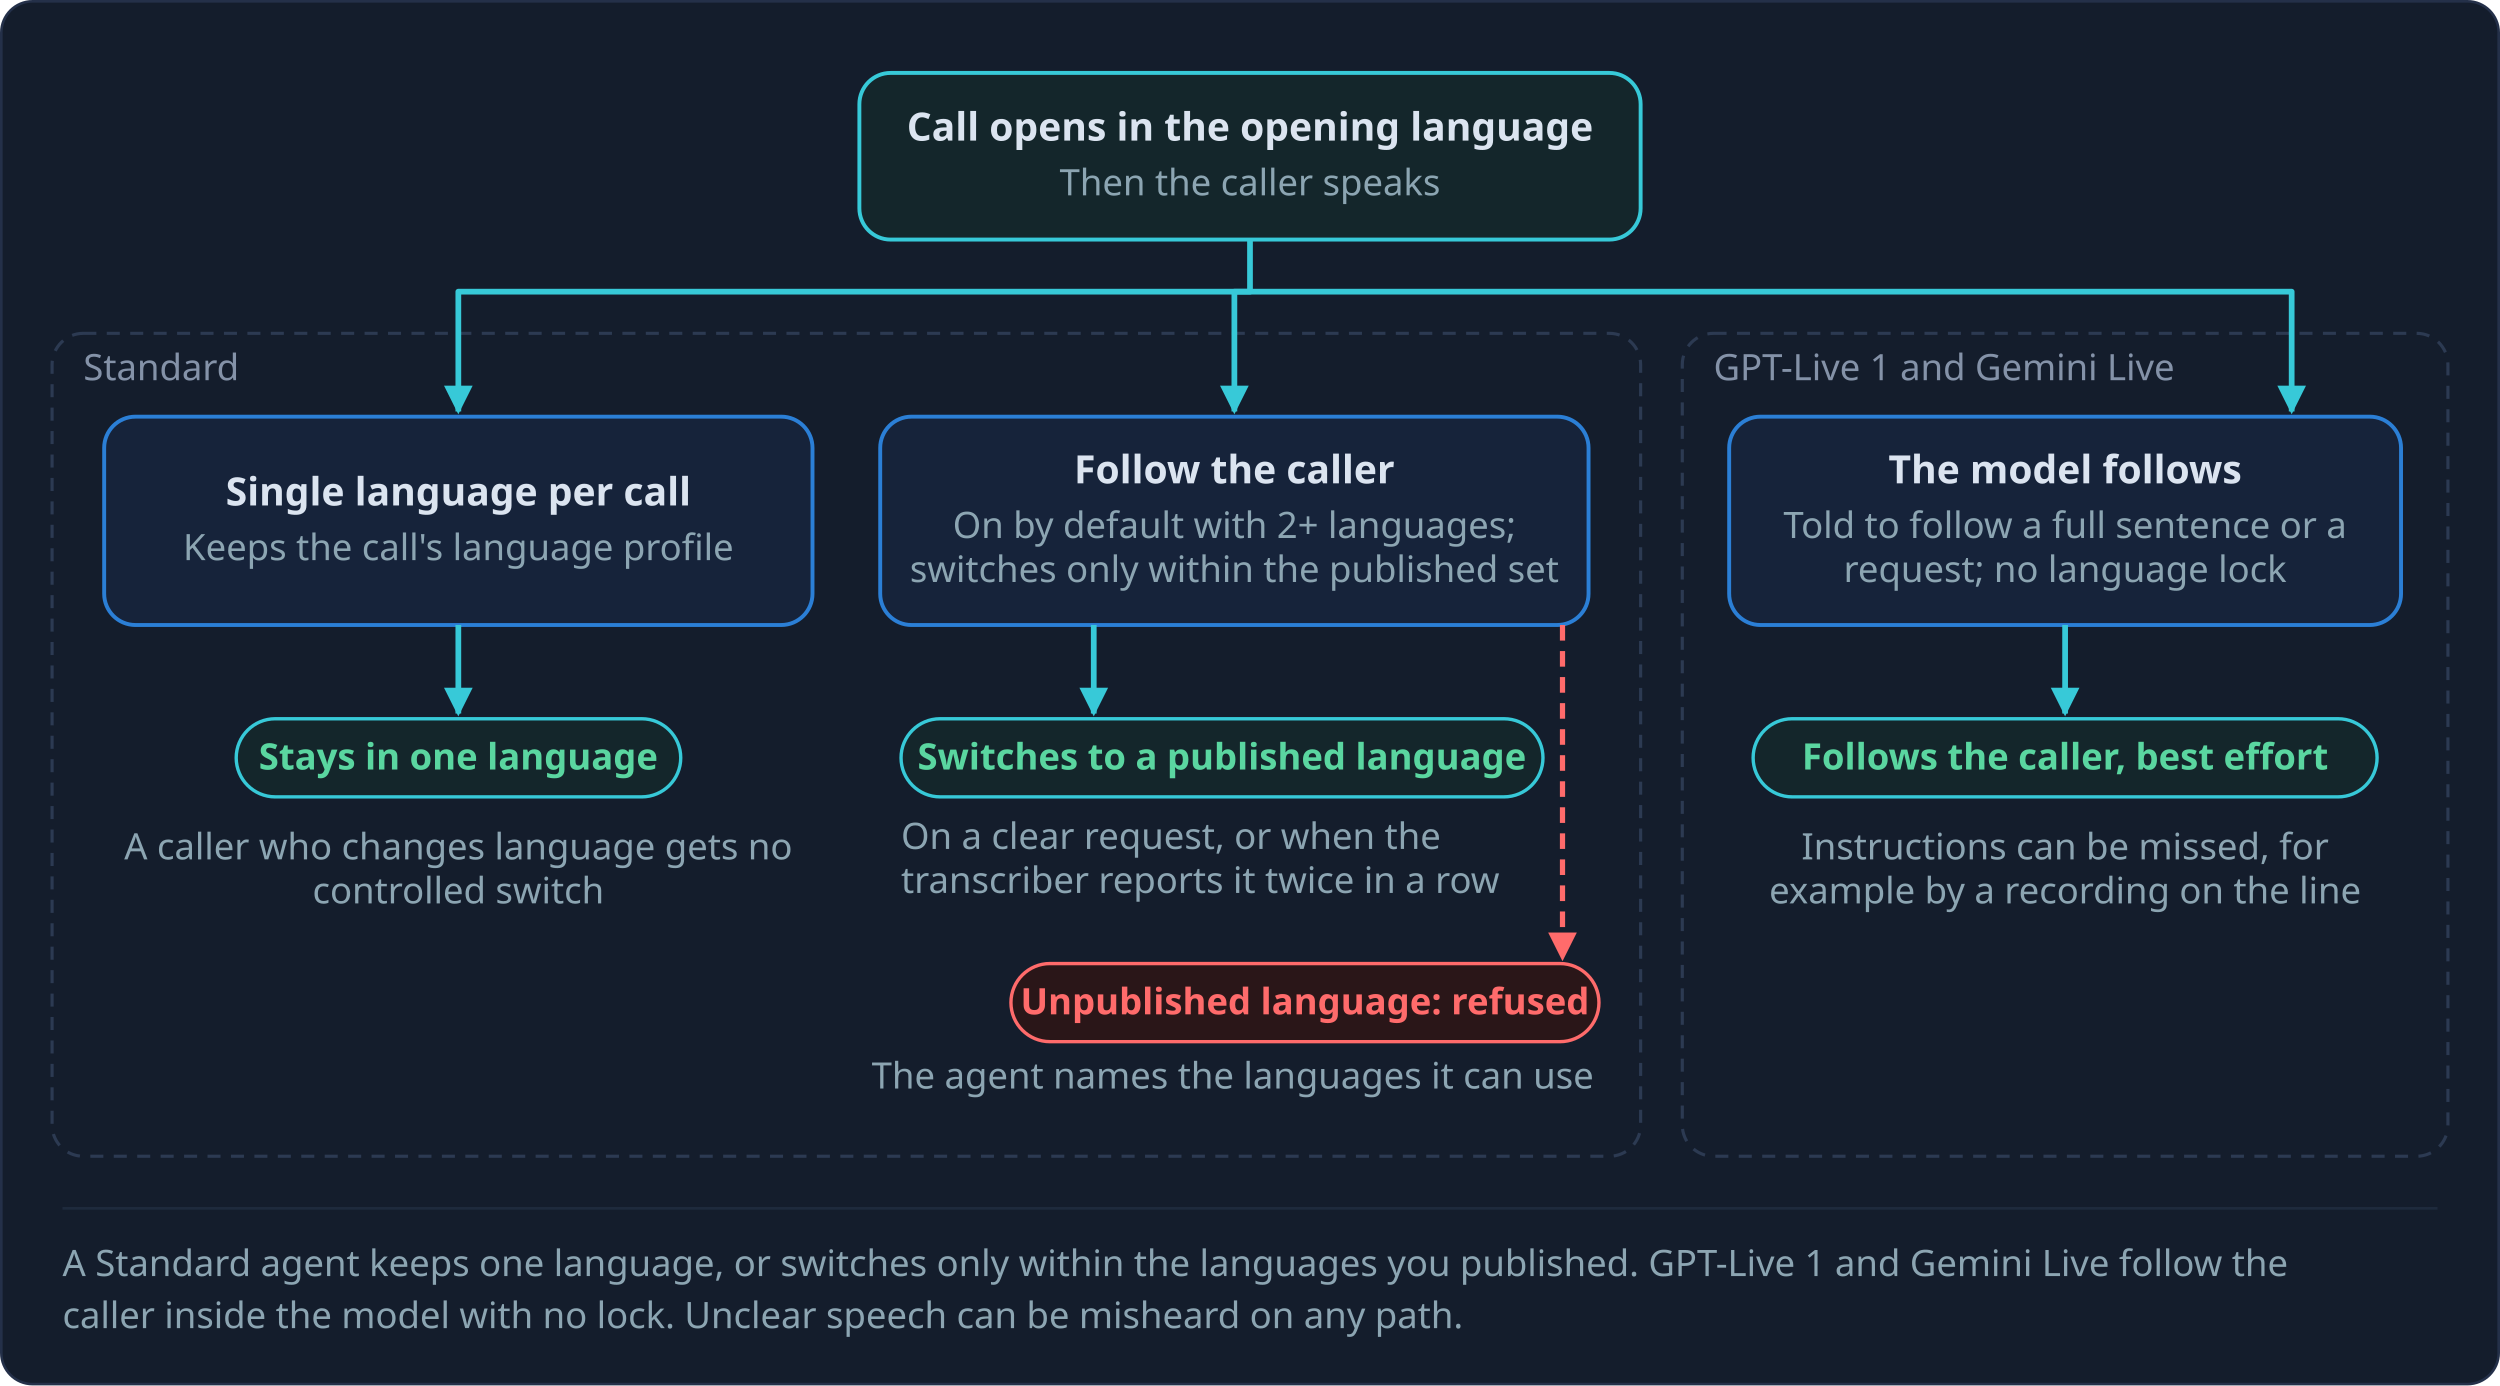
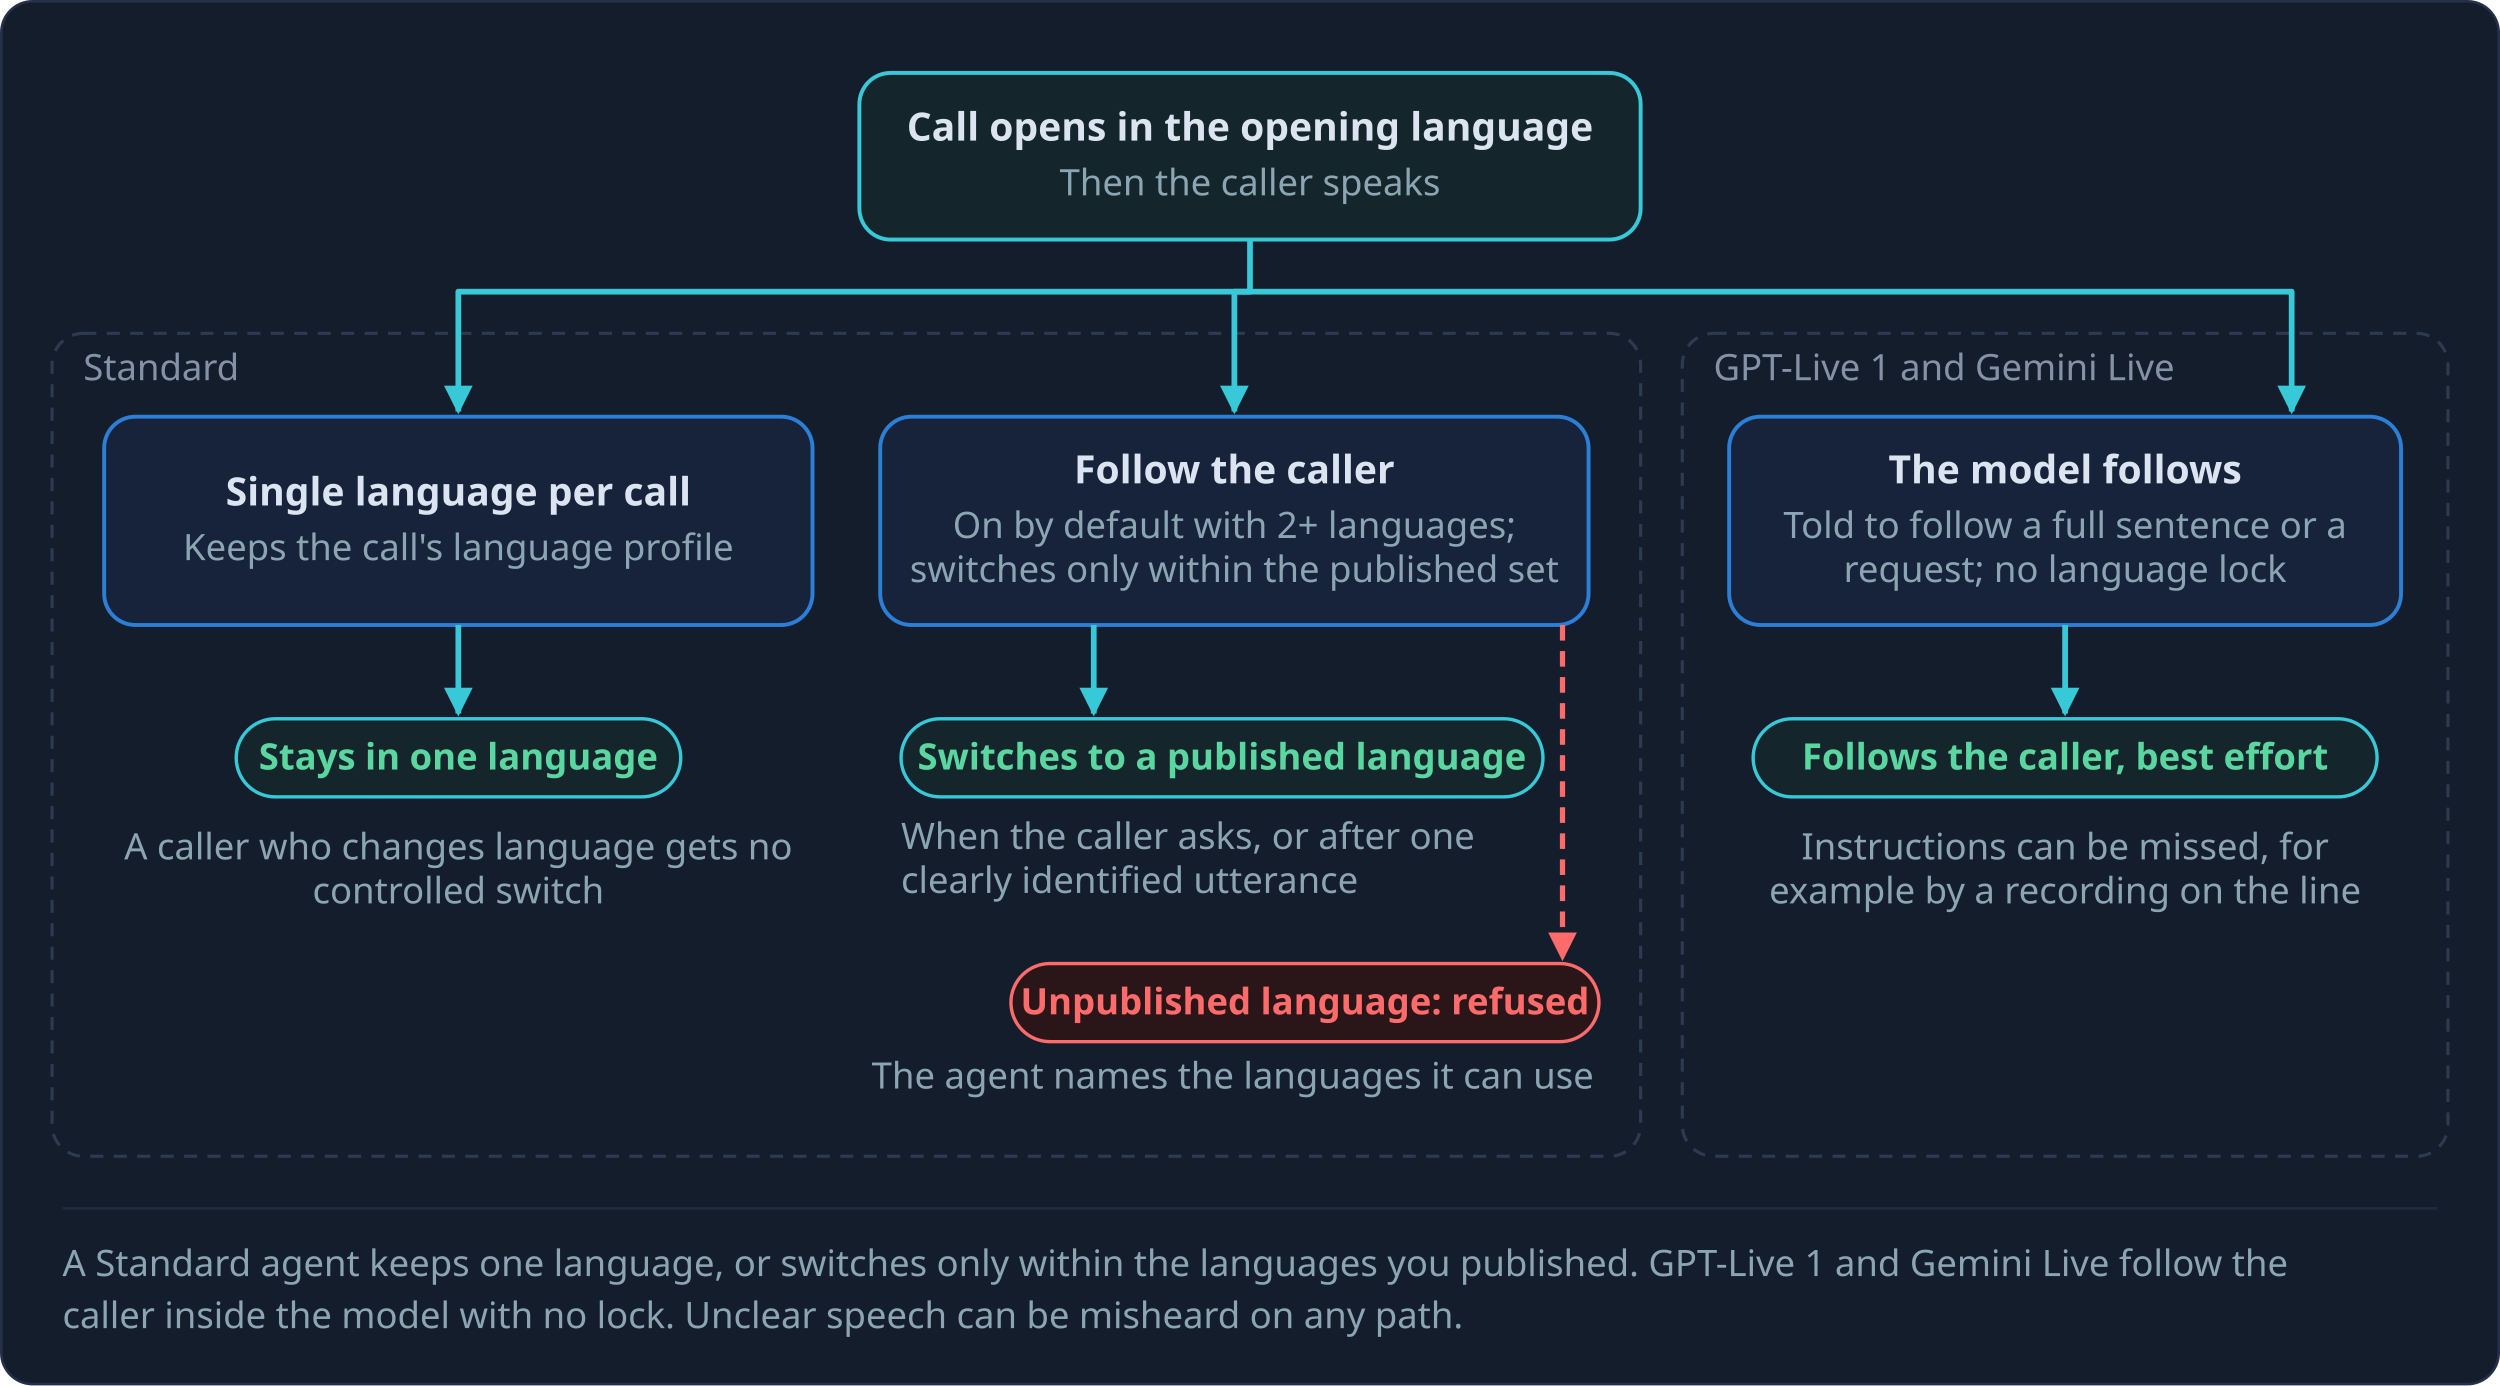
<svg xmlns="http://www.w3.org/2000/svg" width="960" height="532" viewBox="0 0 960 532" role="img" aria-labelledby="t d">
  <defs>
    <marker id="aMain" viewBox="0 0 10 10" refX="9" refY="5" markerWidth="11" markerHeight="11" orient="auto-start-reverse" markerUnits="userSpaceOnUse">
      <path d="M0 0 L10 5 L0 10 Z" fill="#37c9d8" />
    </marker>
    <marker id="aSec" viewBox="0 0 10 10" refX="9" refY="5" markerWidth="9" markerHeight="9" orient="auto-start-reverse" markerUnits="userSpaceOnUse">
      <path d="M0 0 L10 5 L0 10 Z" fill="#8492a8" />
    </marker>
    <marker id="aFail" viewBox="0 0 10 10" refX="9" refY="5" markerWidth="11" markerHeight="11" orient="auto-start-reverse" markerUnits="userSpaceOnUse">
      <path d="M0 0 L10 5 L0 10 Z" fill="#ff6b6b" />
    </marker>
  </defs>
  <rect x="0.5" y="0.5" width="959" height="531" rx="12" fill="#141d2c" stroke="#243049" stroke-width="1" />
  <rect x="330" y="28" width="300" height="64" rx="12" fill="#14262b" stroke="#37c9d8" stroke-width="1.5" />
  <text x="480.0" y="54.0" font-family="'Geist Variable', ui-sans-serif, system-ui, sans-serif" font-size="15" font-weight="600" fill="#dbe4f0" text-anchor="middle">Call opens in the opening language</text>
  <text x="480.0" y="75.0" font-family="'Geist Variable', ui-sans-serif, system-ui, sans-serif" font-size="14" font-weight="400" fill="#8ca5b2" text-anchor="middle">Then the caller speaks</text>
  <rect x="20" y="128" width="610" height="316" rx="12" fill="none" stroke="#2c3a52" stroke-width="1.2" stroke-dasharray="5 4" />
  <text x="32.0" y="146.0" font-family="'Geist Variable', ui-sans-serif, system-ui, sans-serif" font-size="14" font-weight="500" fill="#8492a8" text-anchor="start">Standard</text>
  <rect x="646" y="128" width="294" height="316" rx="12" fill="none" stroke="#2c3a52" stroke-width="1.2" stroke-dasharray="5 4" />
  <text x="658.0" y="146.0" font-family="'Geist Variable', ui-sans-serif, system-ui, sans-serif" font-size="14" font-weight="500" fill="#8492a8" text-anchor="start">GPT-Live 1 and Gemini Live</text>
  <rect x="40" y="160" width="272" height="80" rx="12" fill="#16233a" stroke="#2b7fd6" stroke-width="1.5" />
  <text x="176.0" y="194.1" font-family="'Geist Variable', ui-sans-serif, system-ui, sans-serif" font-size="15" font-weight="600" fill="#dbe4f0" text-anchor="middle">Single language per call</text>
  <text x="176.0" y="215.1" font-family="'Geist Variable', ui-sans-serif, system-ui, sans-serif" font-size="14" font-weight="400" fill="#8ca5b2" text-anchor="middle">Keeps the call's language profile</text>
  <rect x="338" y="160" width="272" height="80" rx="12" fill="#16233a" stroke="#2b7fd6" stroke-width="1.5" />
  <text x="474.0" y="185.6" font-family="'Geist Variable', ui-sans-serif, system-ui, sans-serif" font-size="15" font-weight="600" fill="#dbe4f0" text-anchor="middle">Follow the caller</text>
  <text x="474.0" y="206.6" font-family="'Geist Variable', ui-sans-serif, system-ui, sans-serif" font-size="14" font-weight="400" fill="#8ca5b2" text-anchor="middle">On by default with 2+ languages;</text>
  <text x="474.0" y="223.5" font-family="'Geist Variable', ui-sans-serif, system-ui, sans-serif" font-size="14" font-weight="400" fill="#8ca5b2" text-anchor="middle">switches only within the published set</text>
  <rect x="664" y="160" width="258" height="80" rx="12" fill="#16233a" stroke="#2b7fd6" stroke-width="1.5" />
  <text x="793.0" y="185.6" font-family="'Geist Variable', ui-sans-serif, system-ui, sans-serif" font-size="15" font-weight="600" fill="#dbe4f0" text-anchor="middle">The model follows</text>
  <text x="793.0" y="206.6" font-family="'Geist Variable', ui-sans-serif, system-ui, sans-serif" font-size="14" font-weight="400" fill="#8ca5b2" text-anchor="middle">Told to follow a full sentence or a</text>
  <text x="793.0" y="223.5" font-family="'Geist Variable', ui-sans-serif, system-ui, sans-serif" font-size="14" font-weight="400" fill="#8ca5b2" text-anchor="middle">request; no language lock</text>
  <path d="M480.0 92.0 L480.0 112.0 L176.0 112.0 L176.0 158.0" fill="none" stroke="#37c9d8" stroke-width="2.2" marker-end="url(#aMain)" stroke-linejoin="round" />
  <path d="M480.0 112.0 L474.0 112.0 L474.0 158.0" fill="none" stroke="#37c9d8" stroke-width="2.2" marker-end="url(#aMain)" stroke-linejoin="round" />
  <path d="M480.0 112.0 L880.0 112.0 L880.0 158.0" fill="none" stroke="#37c9d8" stroke-width="2.2" marker-end="url(#aMain)" stroke-linejoin="round" />
  <path d="M176.0 240.0 L176.0 274.0" fill="none" stroke="#37c9d8" stroke-width="2.2" marker-end="url(#aMain)" stroke-linejoin="round" />
  <rect x="90.7" y="276" width="170.7" height="30" rx="15.0" fill="#14262b" stroke="#37c9d8" stroke-width="1.3" />
  <text x="176.0" y="295.5" font-family="'Geist Variable', ui-sans-serif, system-ui, sans-serif" font-size="14" font-weight="600" fill="#5ad6a0" text-anchor="middle">Stays in one language</text>
  <text x="176.0" y="330.0" font-family="'Geist Variable', ui-sans-serif, system-ui, sans-serif" font-size="14" font-weight="400" fill="#8ca5b2" text-anchor="middle">A caller who changes language gets no</text>
  <text x="176.0" y="346.9" font-family="'Geist Variable', ui-sans-serif, system-ui, sans-serif" font-size="14" font-weight="400" fill="#8ca5b2" text-anchor="middle">controlled switch</text>
  <path d="M420.0 240.0 L420.0 274.0" fill="none" stroke="#37c9d8" stroke-width="2.2" marker-end="url(#aMain)" stroke-linejoin="round" />
  <rect x="346.0" y="276" width="246.5" height="30" rx="15.0" fill="#14262b" stroke="#37c9d8" stroke-width="1.3" />
  <text x="469.2" y="295.5" font-family="'Geist Variable', ui-sans-serif, system-ui, sans-serif" font-size="14" font-weight="600" fill="#5ad6a0" text-anchor="middle">Switches to a published language</text>
-   <text x="346.0" y="326.0" font-family="'Geist Variable', ui-sans-serif, system-ui, sans-serif" font-size="14" font-weight="400" fill="#8ca5b2" text-anchor="start">On a clear request, or when the</text>
-   <text x="346.0" y="342.9" font-family="'Geist Variable', ui-sans-serif, system-ui, sans-serif" font-size="14" font-weight="400" fill="#8ca5b2" text-anchor="start">transcriber reports it twice in a row</text>
+   <text x="346.0" y="326.0" font-family="'Geist Variable', ui-sans-serif, system-ui, sans-serif" font-size="14" font-weight="400" fill="#8ca5b2" text-anchor="start">When the caller asks, or after one</text>
+   <text x="346.0" y="342.9" font-family="'Geist Variable', ui-sans-serif, system-ui, sans-serif" font-size="14" font-weight="400" fill="#8ca5b2" text-anchor="start">clearly identified utterance</text>
  <path d="M600.0 240.0 L600.0 368.0" fill="none" stroke="#ff6b6b" stroke-width="2.0" stroke-dasharray="6 4" marker-end="url(#aFail)" stroke-linejoin="round" />
  <rect x="388.2" y="370" width="225.8" height="30" rx="15.0" fill="#2a1618" stroke="#ff6b6b" stroke-width="1.3" />
  <text x="501.1" y="389.5" font-family="'Geist Variable', ui-sans-serif, system-ui, sans-serif" font-size="14" font-weight="600" fill="#ff6b6b" text-anchor="middle">Unpublished language: refused</text>
  <text x="612.0" y="418.0" font-family="'Geist Variable', ui-sans-serif, system-ui, sans-serif" font-size="14" font-weight="400" fill="#8ca5b2" text-anchor="end">The agent names the languages it can use</text>
  <path d="M793.0 240.0 L793.0 274.0" fill="none" stroke="#37c9d8" stroke-width="2.2" marker-end="url(#aMain)" stroke-linejoin="round" />
  <rect x="673.2" y="276" width="239.6" height="30" rx="15.0" fill="#14262b" stroke="#37c9d8" stroke-width="1.3" />
  <text x="793.0" y="295.5" font-family="'Geist Variable', ui-sans-serif, system-ui, sans-serif" font-size="14" font-weight="600" fill="#5ad6a0" text-anchor="middle">Follows the caller, best effort</text>
  <text x="793.0" y="330.0" font-family="'Geist Variable', ui-sans-serif, system-ui, sans-serif" font-size="14" font-weight="400" fill="#8ca5b2" text-anchor="middle">Instructions can be missed, for</text>
  <text x="793.0" y="346.9" font-family="'Geist Variable', ui-sans-serif, system-ui, sans-serif" font-size="14" font-weight="400" fill="#8ca5b2" text-anchor="middle">example by a recording on the line</text>
  <line x1="24" y1="464" x2="936" y2="464" stroke="#1e2a3d" stroke-width="1" />
  <text x="24.0" y="490.0" font-family="'Geist Variable', ui-sans-serif, system-ui, sans-serif" font-size="14" font-weight="400" fill="#8ca5b2" text-anchor="start">A Standard agent keeps one language, or switches only within the languages you published. GPT-Live 1 and Gemini Live follow the</text>
  <text x="24.0" y="510.0" font-family="'Geist Variable', ui-sans-serif, system-ui, sans-serif" font-size="14" font-weight="400" fill="#8ca5b2" text-anchor="start">caller inside the model with no lock. Unclear speech can be misheard on any path.</text>
</svg>
